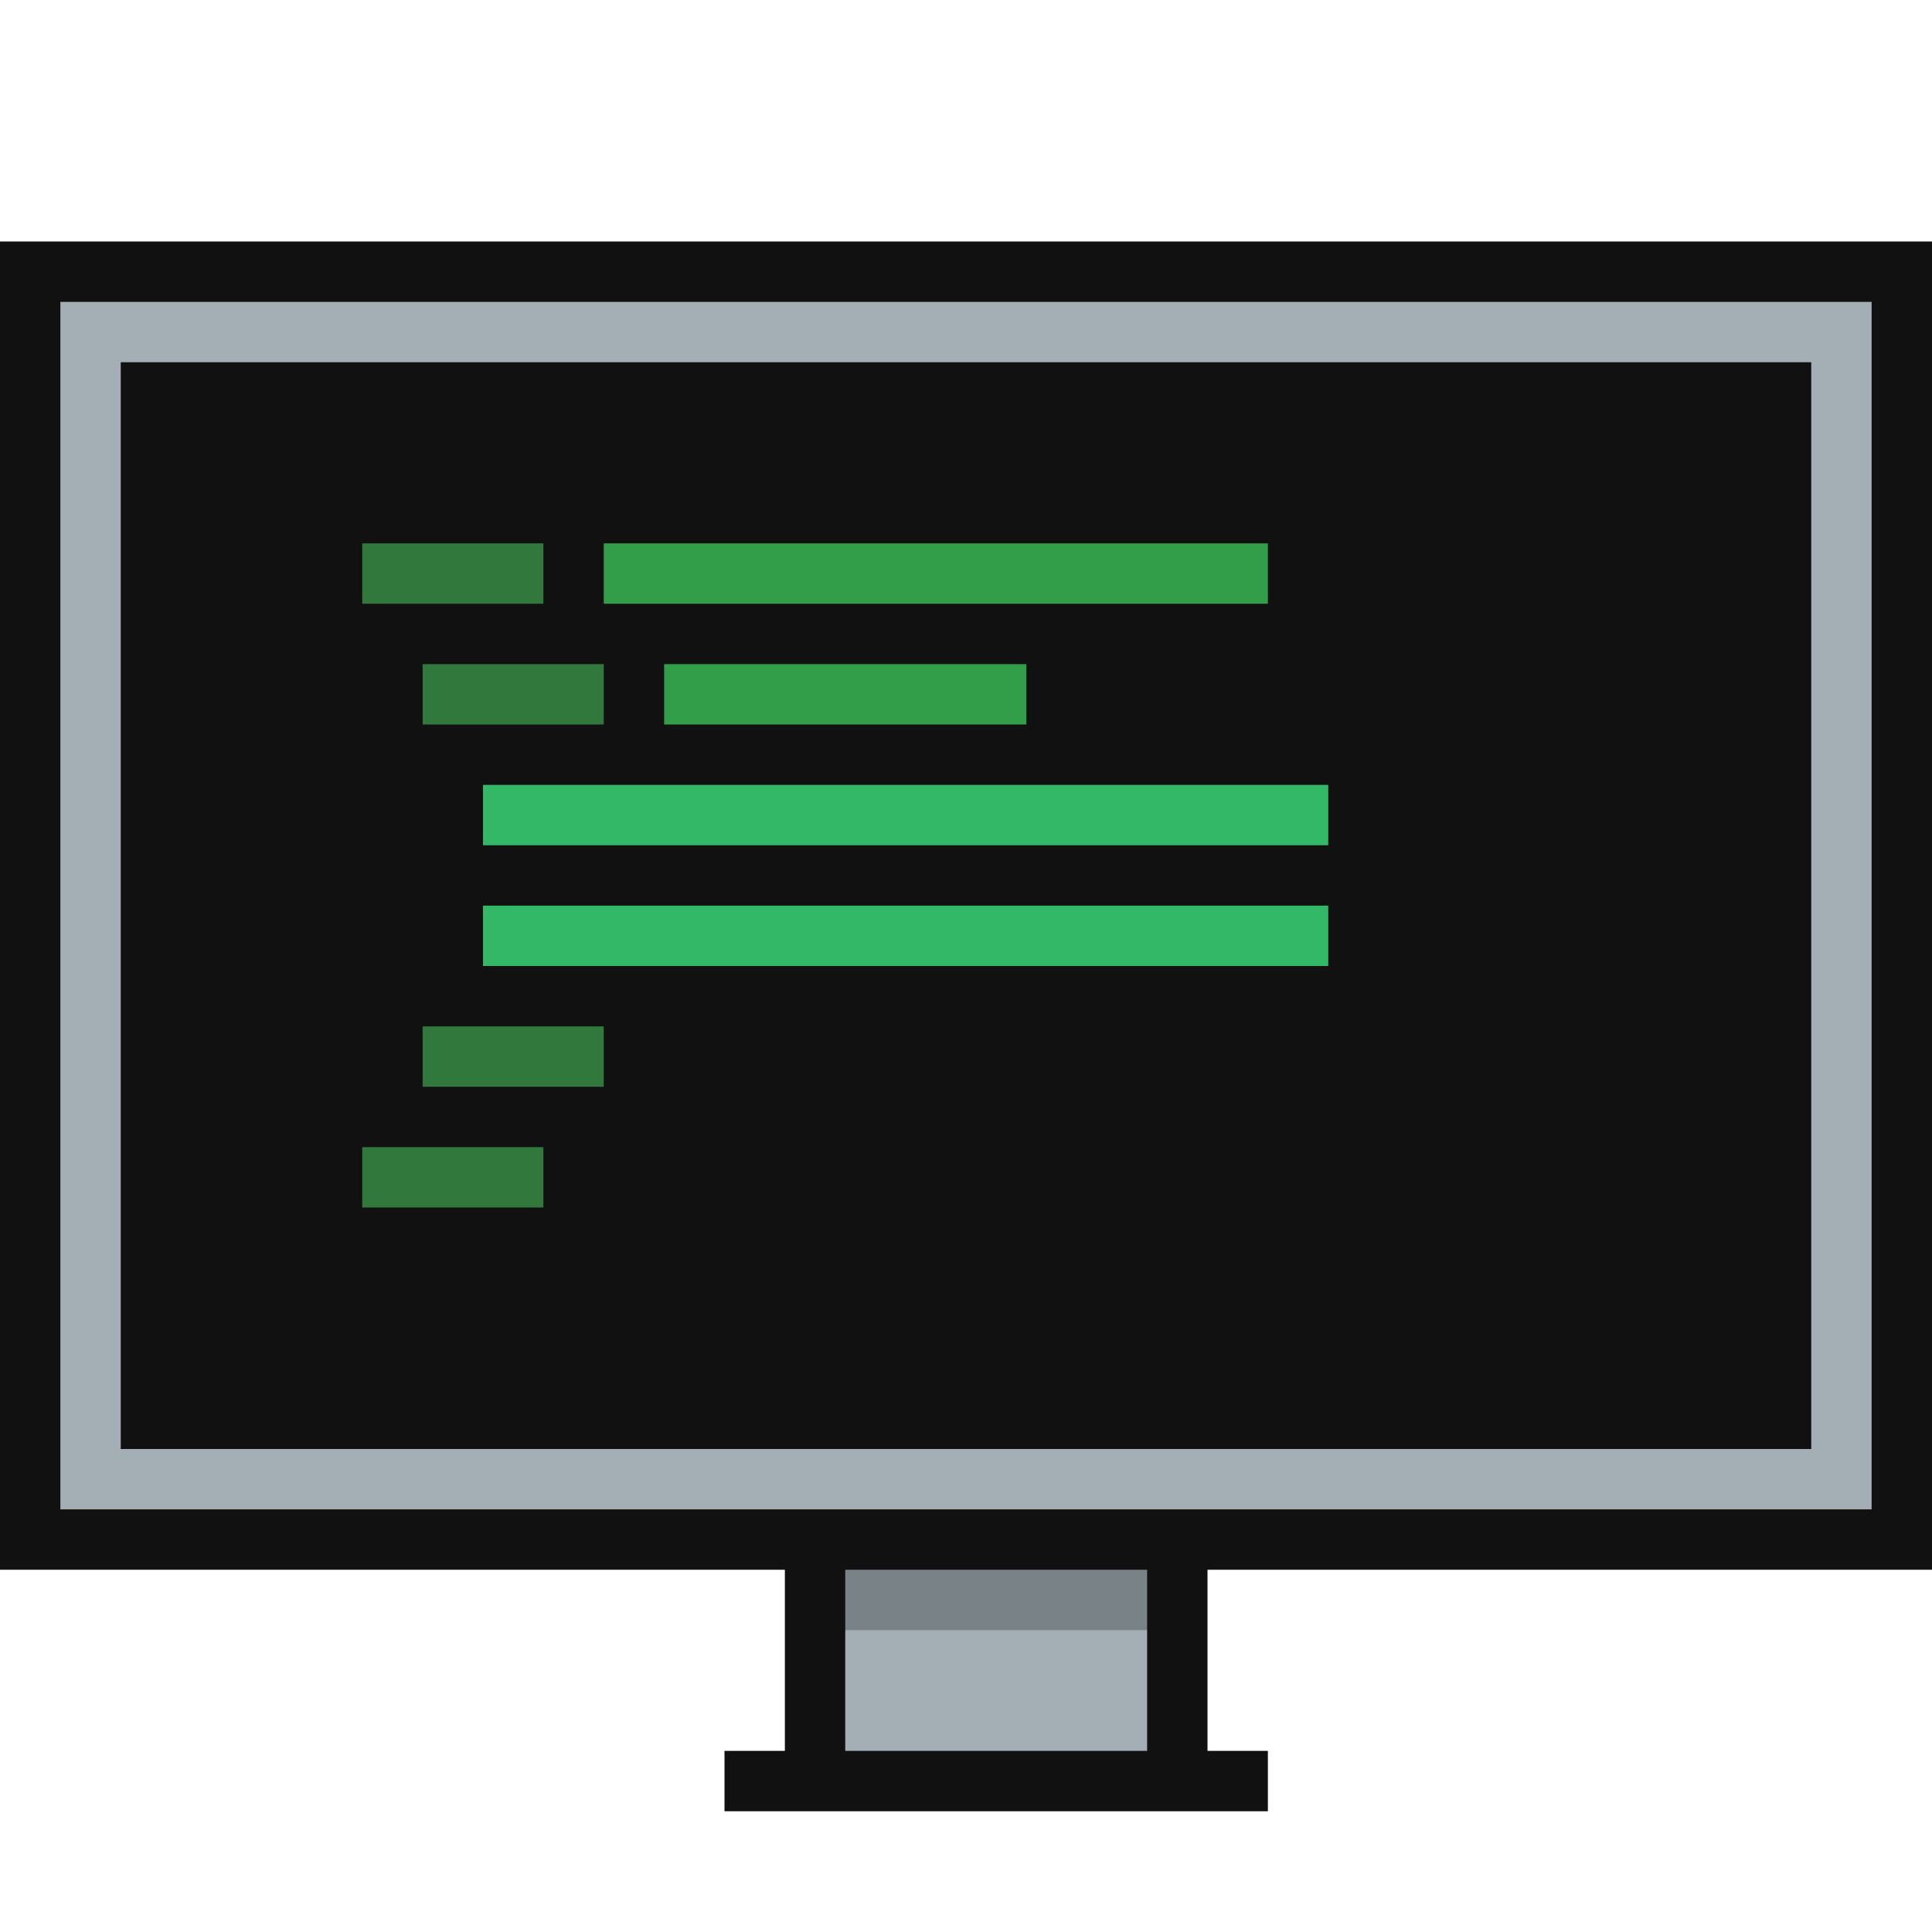
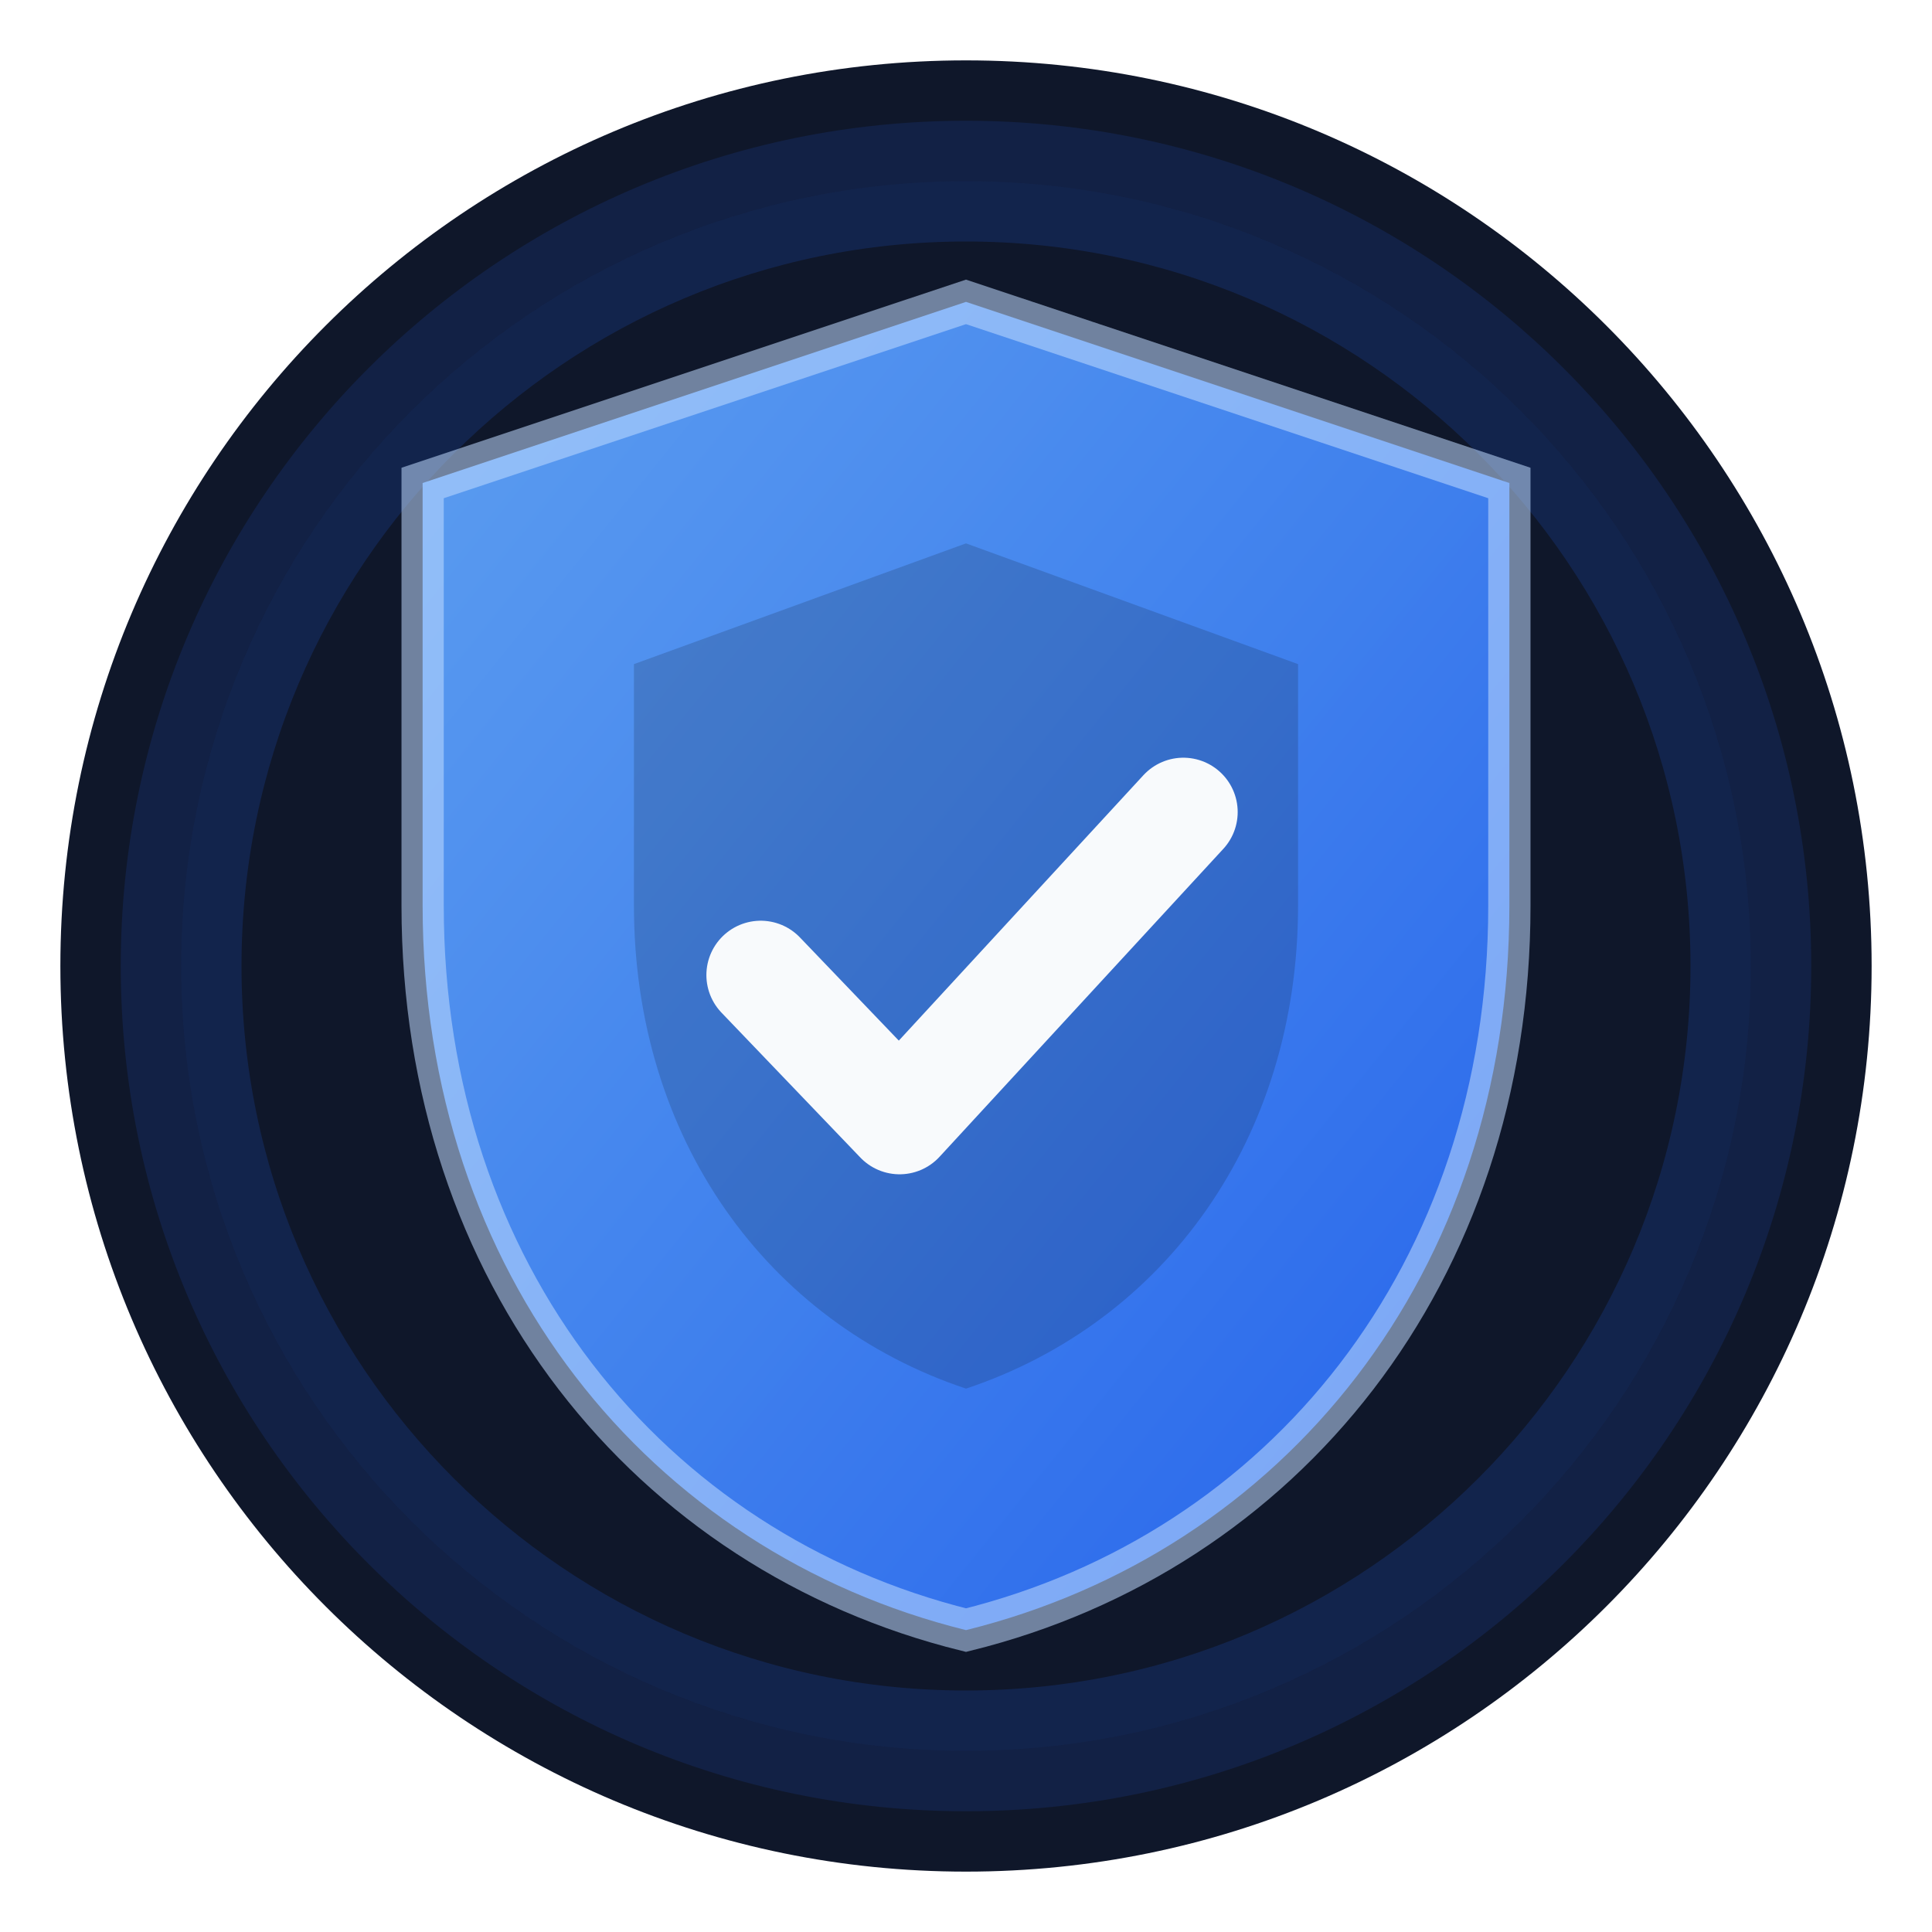
- <svg xmlns="http://www.w3.org/2000/svg" version="1.1" id="Uploaded to svgrepo.com" width="64px" height="64px" viewBox="0 0 32 32" xml:space="preserve" fill="#000000">
-   <g id="SVGRepo_bgCarrier" stroke-width="0" />
-   <g id="SVGRepo_tracerCarrier" stroke-linecap="round" stroke-linejoin="round" />
-   <g id="SVGRepo_iconCarrier">
-     <style type="text/css"> .avocado_een{fill:#111;} .avocado_twee{fill:#111;} .avocado_negentien{fill:#32b866;} .avocado_twintig{fill:#339e49;} .avocado_acht{fill:#A3AEB5;} .avocado_zeven{fill:#788287;} .avocado_tien{fill:#30783c;} .st0{fill:#FFFAEE;} .st1{fill:#716558;} .st2{fill:#DBD2C1;} .st3{fill:#D1712A;} .st4{fill:#CC4121;} .st5{fill:#8D3E93;} .st6{fill:#248EBC;} .st7{fill:#6F9B45;} .st8{fill:#AF9480;} </style>
-     <g>
-       <g>
-         <rect x="0.5" y="4.5" class="avocado_twee" width="31" height="21" />
-       </g>
-       <g>
-         <path class="avocado_acht" d="M0.5,4.5v21h13v4h6v-4h12v-21H0.5z M30,24H2V6h28V24z" />
-       </g>
-       <rect x="13.5" y="25.5" class="avocado_zeven" width="6" height="1.5" />
-       <path class="avocado_een" d="M32,26V4H0v22h13v3h-1v1h9v-1h-1v-3H32z M1,25V5h30v20H1z M19,29h-5v-3h5V29z" />
-       <path class="avocado_tien" d="M9,10H6V9h3V10z M7,11v1h3v-1H7z M7,18h3v-1H7V18z M6,20h3v-1H6V20z" />
-       <g>
-         <g>
-           <path class="avocado_negentien" d="M22,13v1H8v-1H22z M8,16h14v-1H8V16z" />
-         </g>
-       </g>
-       <g>
-         <g>
-           <path class="avocado_twintig" d="M17,12h-6v-1h6V12z M21,9H10v1h11V9z" />
-         </g>
-       </g>
-     </g>
-   </g>
+ <svg xmlns="http://www.w3.org/2000/svg" viewBox="0 0 64 64" role="img" aria-labelledby="title desc">
+   <defs>
+     <linearGradient id="shieldGlow" x1="0%" y1="0%" x2="100%" y2="100%">
+       <stop offset="0%" stop-color="#60A5FA" stop-opacity="0.95" />
+       <stop offset="100%" stop-color="#2563EB" stop-opacity="1" />
+     </linearGradient>
+   </defs>
+   <circle cx="32" cy="32" r="30" fill="#0F172A" />
+   <circle cx="32" cy="32" r="25" fill="none" stroke="#2563EB" stroke-opacity="0.18" stroke-width="2" />
+   <path d="M32 10l18 6v14c0 12.2-7.5 21.4-18 24-10.5-2.6-18-11.8-18-24V16l18-6z" fill="url(#shieldGlow)" />
+   <path d="M32 18l11 4v8c0 7.7-4.4 13.8-11 16-6.6-2.2-11-8.3-11-16v-8l11-4z" fill="#0F172A" fill-opacity="0.18" />
+   <path d="M25.2 32.3l4.6 4.8 9.4-10.2" fill="none" stroke="#F8FAFC" stroke-width="3.6" stroke-linecap="round" stroke-linejoin="round" />
+   <path d="M32 10l18 6v14c0 12.2-7.5 21.4-18 24-10.5-2.6-18-11.8-18-24V16l18-6z" fill="none" stroke="#BFDBFE" stroke-opacity="0.55" stroke-width="1.4" />
+   <circle cx="32" cy="32" r="27" fill="none" stroke="#2563EB" stroke-opacity="0.14" stroke-width="2" />
</svg>
